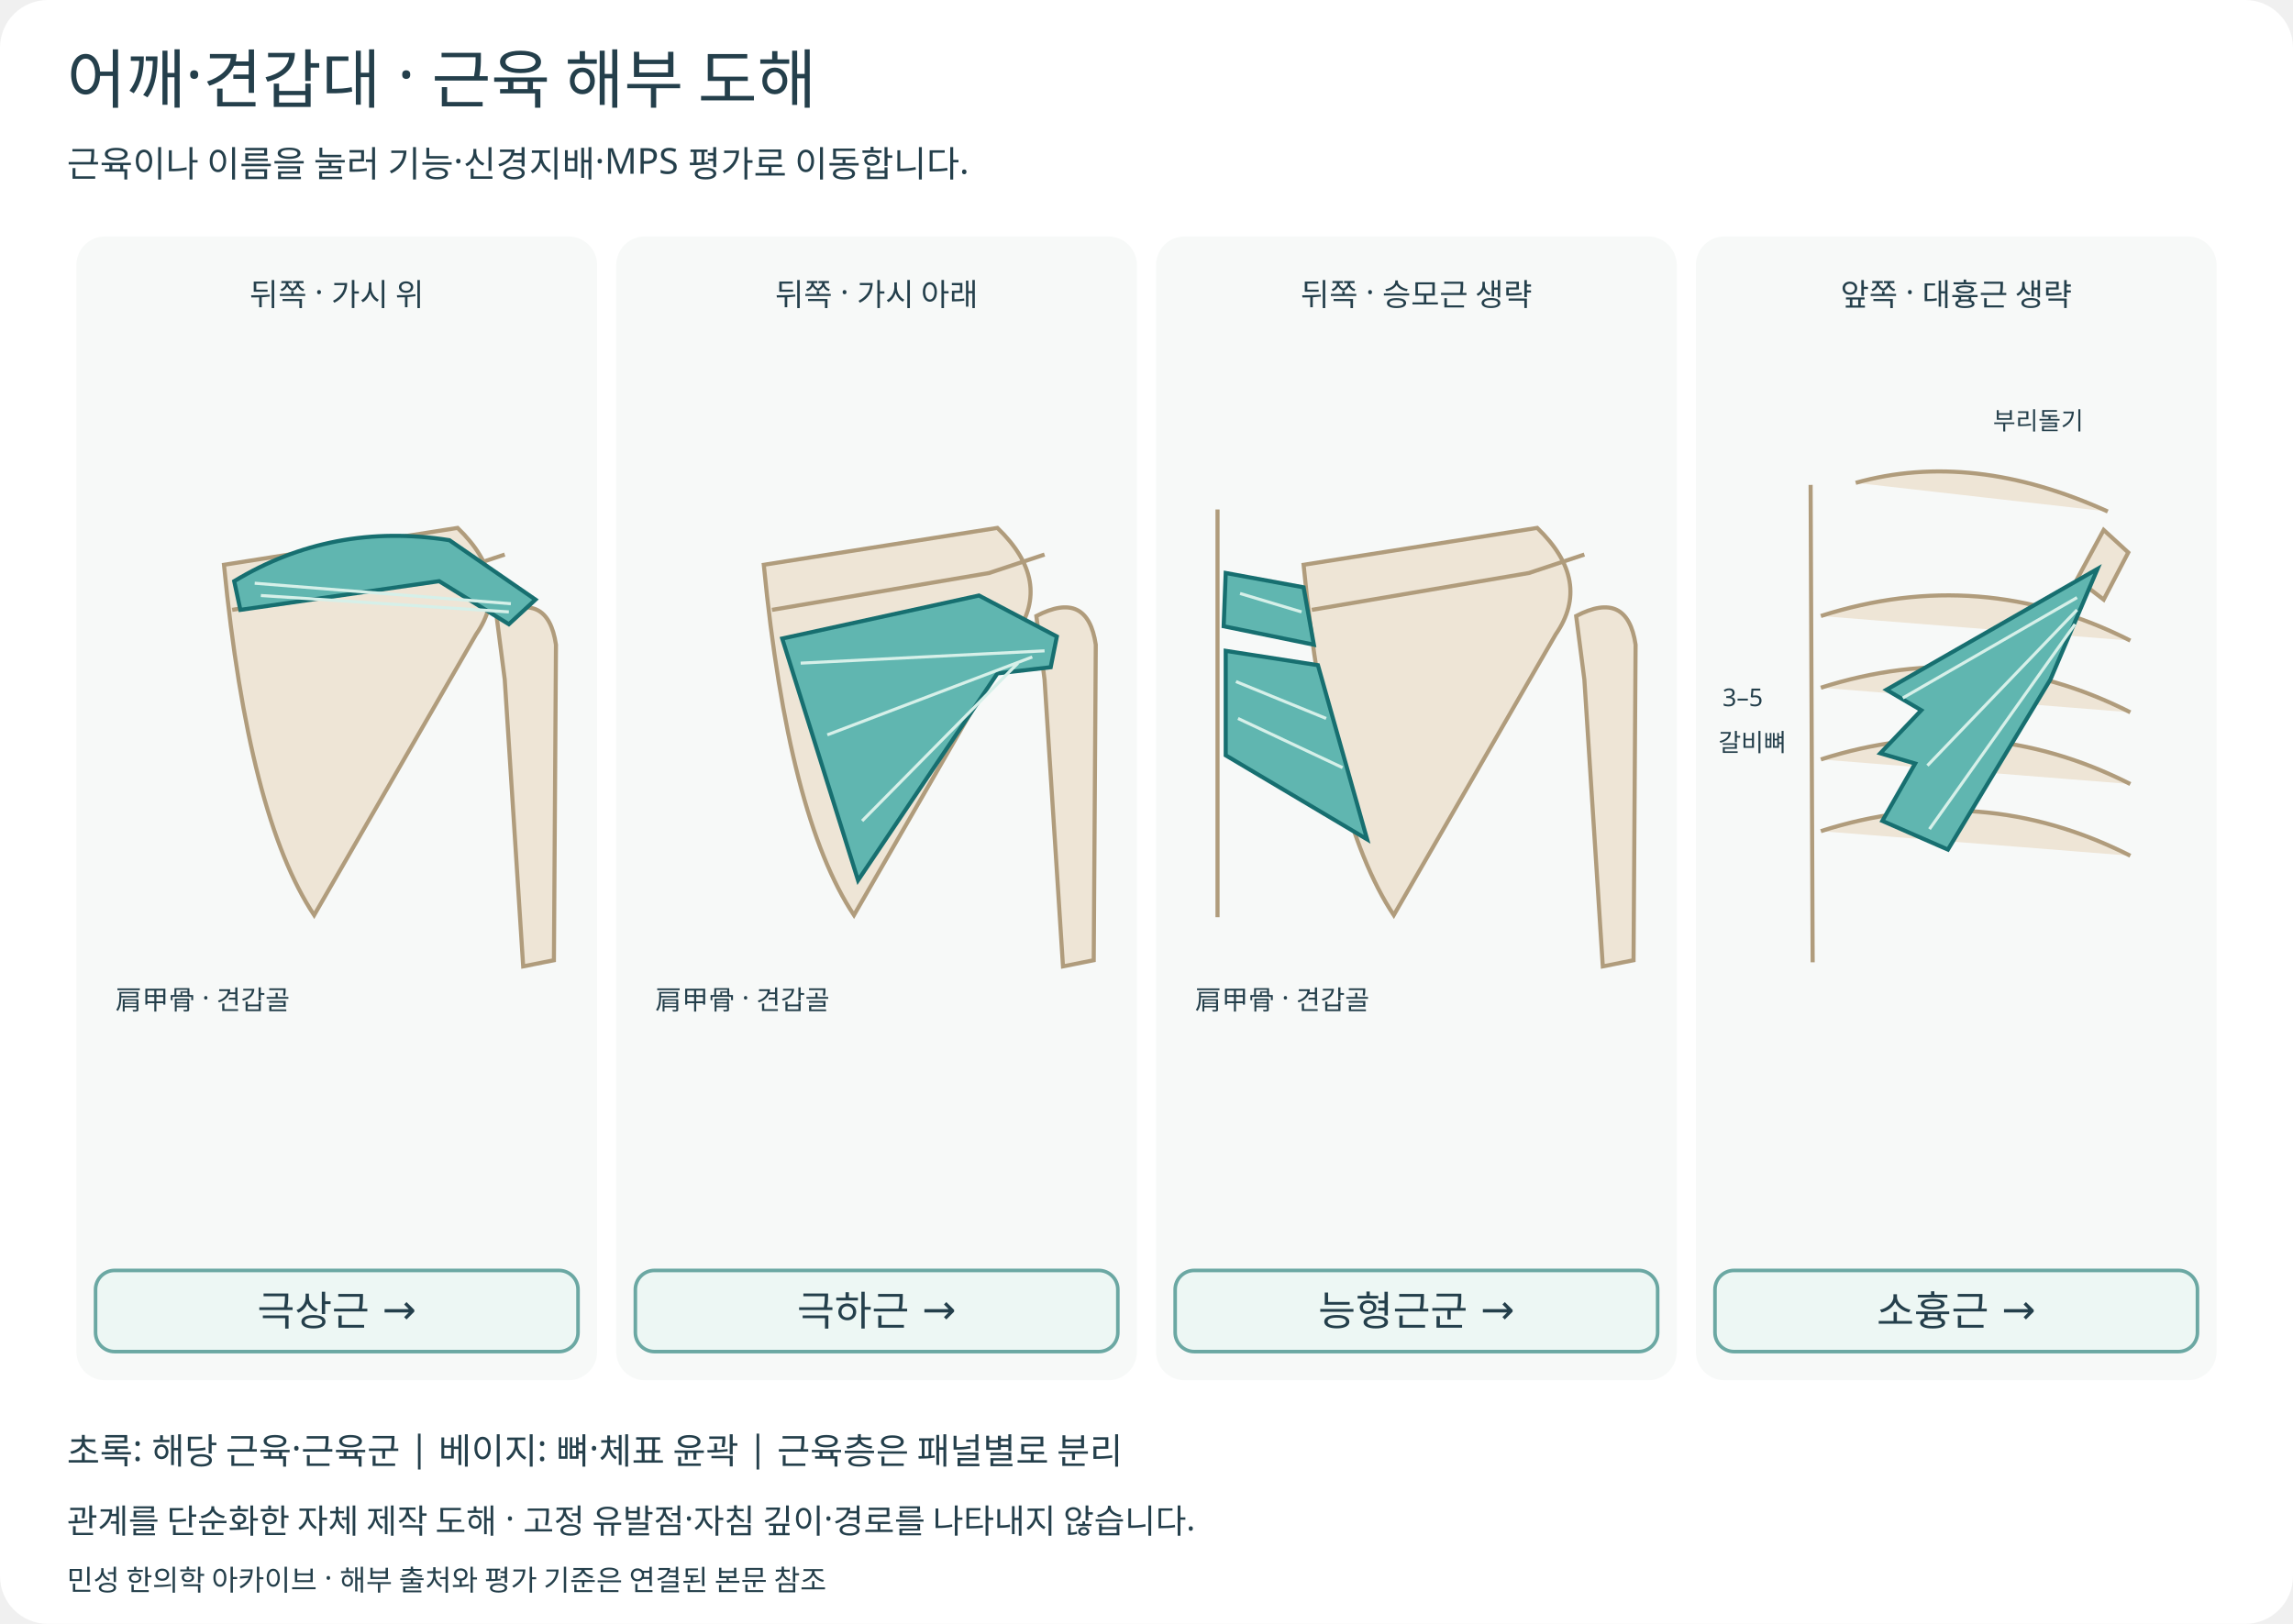
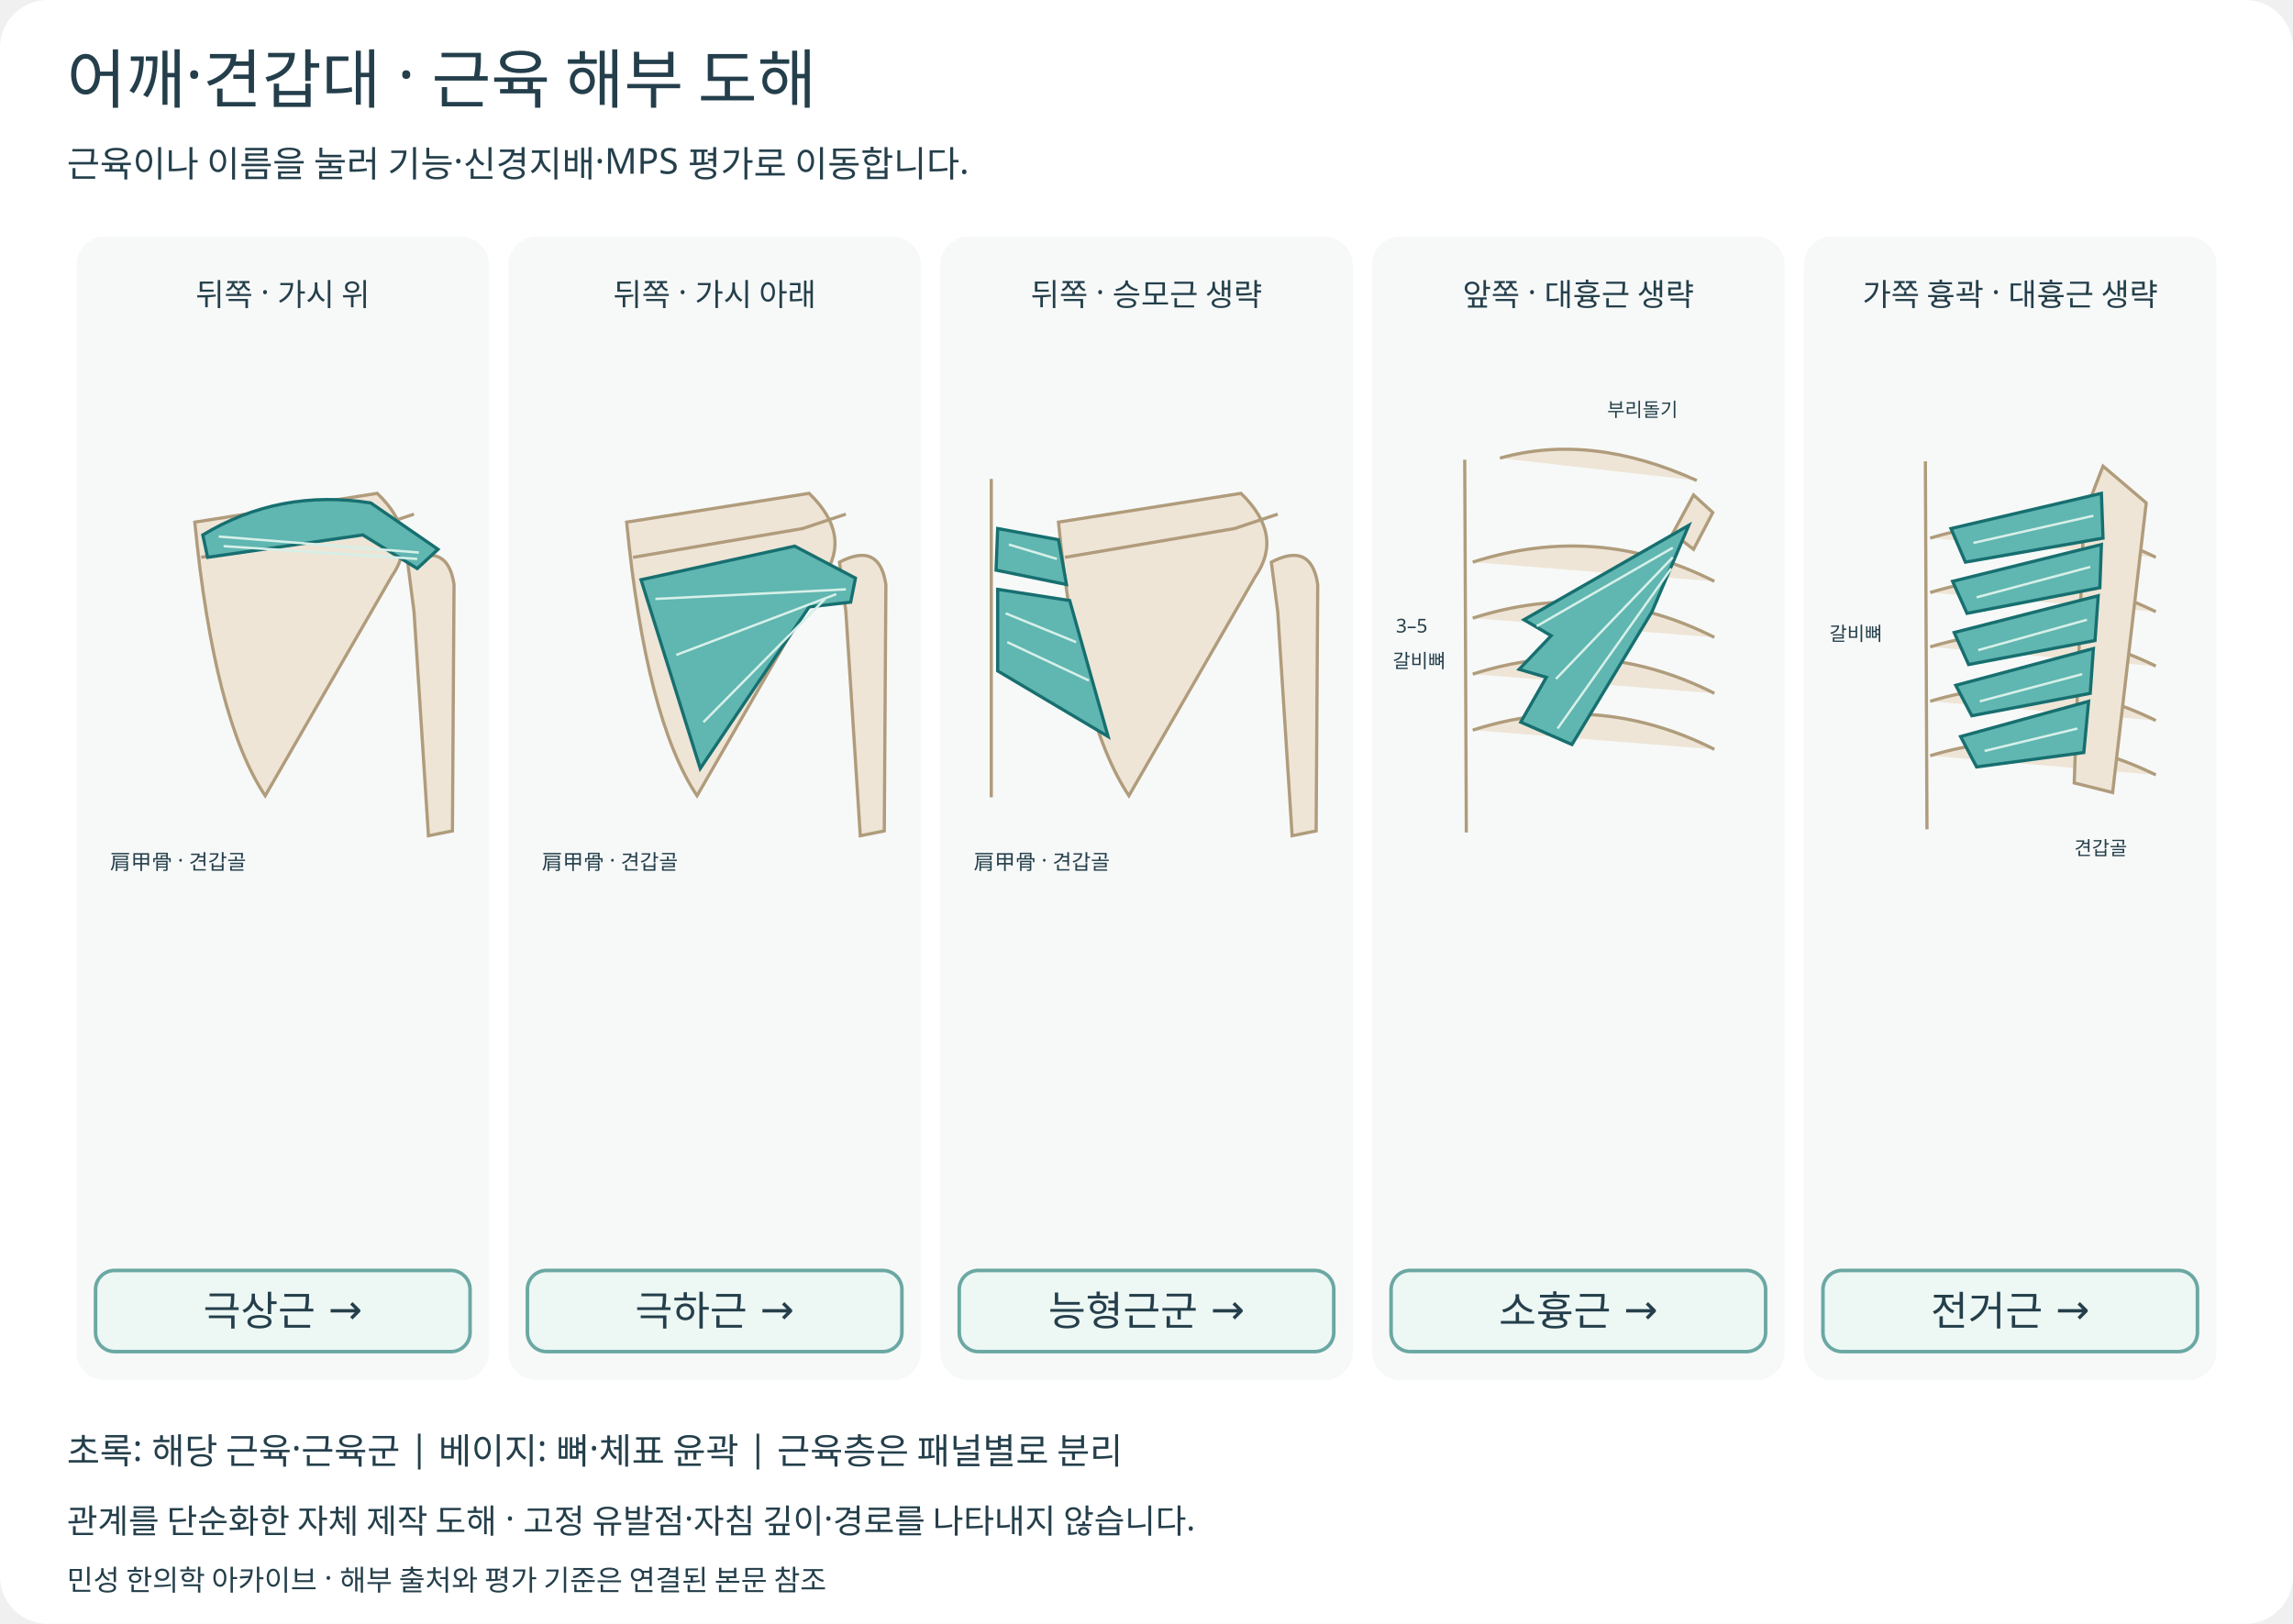
<svg xmlns="http://www.w3.org/2000/svg" viewBox="0 0 960 680" role="img" aria-labelledby="title desc">
  <style>text{font-family:system-ui,"Noto Sans KR",sans-serif;fill:#243f4b}.bone{fill:#eee5d6;stroke:#b09c7c;stroke-width:2}.skin{fill:#faf3eb;stroke:#cab6a4;stroke-width:2}.line{fill:none;stroke:#b09c7c;stroke-width:2}.muscle{fill:#60b6b0;stroke:#176f70;stroke-width:2}.fiber{fill:none;stroke:#d6f0e9;stroke-width:1.5;pointer-events:none}.nerve{fill:none;stroke:#d6a137;stroke-width:5;stroke-linecap:round}.link:hover .muscle,.link:focus .muscle,.link:target .muscle{fill:#e2a17b;stroke:#a54b28}.link:hover .button,.link:focus .button,.link:target .button{fill:#d7edea}.link:focus{outline:2px solid #176f70}.button{fill:#edf7f4;stroke:#6ba8a3;stroke-width:1.5}.small{fill:#536974}</style>
  <rect x="0" y="0" width="960" height="680" rx="20" fill="#fff" />
  <text x="28" y="43" font-size="27" text-anchor="start">어깨·견갑대 · 근육 해부 도해</text>
  <text x="28" y="74" font-size="15" text-anchor="start">근육이나 이름을 눌러 기능·신경지배·MPS 평가로 이동합니다.</text>
-   <rect x="32.0" y="99" width="218.0" height="479" rx="12" fill="#f7f9f8" />
-   <text x="141.0" y="128" font-size="13" text-anchor="middle">뒤쪽 · 가시 위</text>
-   <g transform="translate(38.00 155) scale(0.858)">
+   <rect x="32.0" y="99" width="172.8" height="479" rx="12" fill="#f7f9f8" />
+   <text x="118.4" y="128" font-size="13" text-anchor="middle">뒤쪽 · 가시 위</text>
+   <g transform="translate(38.00 155) scale(0.670)">
    <path class="bone" d="M65 95 L179 77 Q206 103 188 129 L109 266 Q77 218 65 95 Z" />
    <path class="line" d="M69 117 L175 99 L202 90" />
    <path class="bone" d="M198 120 Q223 107 227 134 L226 288 L211 291 L202 151 Z" />
    <text x="12" y="312" font-size="13" text-anchor="start">肩甲骨 · 견갑골</text>
  </g>
  <a id="supraspinatus" class="link" href="/clinical-anatomy/mps-shoulder/#supraspinatus" target="_top" aria-label="극상근 해부와 평가">
-     <g transform="translate(38.00 155) scale(0.858)">
+     <g transform="translate(38.00 155) scale(0.670)">
      <path class="muscle" d="M70 103 Q118 74 175 83 L217 112 L204 124 L170 103 L73 117 Z" />
      <path class="fiber" d="M80 104 L205 114 M83 110 L204 118" />
    </g>
-     <rect class="button" x="40.00" y="532" width="202.00" height="34" rx="8" />
-     <text x="141.0" y="555" font-size="17" text-anchor="middle">극상근 →</text>
+     <rect class="button" x="40.00" y="532" width="156.80" height="34" rx="8" />
+     <text x="118.4" y="555" font-size="17" text-anchor="middle">극상근 →</text>
  </a>
-   <rect x="258.0" y="99" width="218.0" height="479" rx="12" fill="#f7f9f8" />
-   <text x="367.0" y="128" font-size="13" text-anchor="middle">뒤쪽 · 가시 아래</text>
-   <g transform="translate(264.00 155) scale(0.858)">
+   <rect x="212.8" y="99" width="172.8" height="479" rx="12" fill="#f7f9f8" />
+   <text x="299.2" y="128" font-size="13" text-anchor="middle">뒤쪽 · 가시 아래</text>
+   <g transform="translate(218.80 155) scale(0.670)">
    <path class="bone" d="M65 95 L179 77 Q206 103 188 129 L109 266 Q77 218 65 95 Z" />
    <path class="line" d="M69 117 L175 99 L202 90" />
    <path class="bone" d="M198 120 Q223 107 227 134 L226 288 L211 291 L202 151 Z" />
    <text x="12" y="312" font-size="13" text-anchor="start">肩甲骨 · 견갑골</text>
  </g>
  <a id="infraspinatus" class="link" href="/clinical-anatomy/mps-shoulder/#infraspinatus" target="_top" aria-label="극하근 해부와 평가">
-     <g transform="translate(264.00 155) scale(0.858)">
+     <g transform="translate(218.80 155) scale(0.670)">
      <path class="muscle" d="M74 131 L170 110 L208 130 L205 145 L179 148 L111 249 Z" />
      <path class="fiber" d="M83 143 L202 137 M96 178 L196 140 M113 220 L189 143" />
    </g>
-     <rect class="button" x="266.00" y="532" width="202.00" height="34" rx="8" />
-     <text x="367.0" y="555" font-size="17" text-anchor="middle">극하근 →</text>
+     <rect class="button" x="220.80" y="532" width="156.80" height="34" rx="8" />
+     <text x="299.2" y="555" font-size="17" text-anchor="middle">극하근 →</text>
  </a>
-   <rect x="484.0" y="99" width="218.0" height="479" rx="12" fill="#f7f9f8" />
-   <text x="593.0" y="128" font-size="13" text-anchor="middle">뒤쪽 · 승모근 생략</text>
-   <g transform="translate(490.00 155) scale(0.858)">
+   <rect x="393.6" y="99" width="172.8" height="479" rx="12" fill="#f7f9f8" />
+   <text x="480.0" y="128" font-size="13" text-anchor="middle">뒤쪽 · 승모근 생략</text>
+   <g transform="translate(399.60 155) scale(0.670)">
    <path class="bone" d="M65 95 L179 77 Q206 103 188 129 L109 266 Q77 218 65 95 Z" />
    <path class="line" d="M69 117 L175 99 L202 90" />
    <path class="bone" d="M198 120 Q223 107 227 134 L226 288 L211 291 L202 151 Z" />
    <text x="12" y="312" font-size="13" text-anchor="start">肩甲骨 · 견갑골</text>
    <path class="bone" d="M23 68 L23 267" />
  </g>
  <a id="rhomboids" class="link" href="/clinical-anatomy/mps-shoulder/#rhomboids" target="_top" aria-label="능형근군 해부와 평가">
-     <g transform="translate(490.00 155) scale(0.858)">
+     <g transform="translate(399.60 155) scale(0.670)">
      <path class="muscle" d="M27 99 L65 106 L70 134 L26 125 Z M27 137 L72 144 L96 229 L27 188 Z" />
      <path class="fiber" d="M34 109 L64 118 M32 152 L76 170 M33 170 L84 194" />
    </g>
-     <rect class="button" x="492.00" y="532" width="202.00" height="34" rx="8" />
-     <text x="593.0" y="555" font-size="17" text-anchor="middle">능형근군 →</text>
+     <rect class="button" x="401.60" y="532" width="156.80" height="34" rx="8" />
+     <text x="480.0" y="555" font-size="17" text-anchor="middle">능형근군 →</text>
  </a>
-   <rect x="710.0" y="99" width="218.0" height="479" rx="12" fill="#f7f9f8" />
-   <text x="819.0" y="128" font-size="13" text-anchor="middle">앞쪽 · 대흉근 생략</text>
-   <g transform="translate(716.00 155) scale(0.858)">
+   <rect x="574.4" y="99" width="172.8" height="479" rx="12" fill="#f7f9f8" />
+   <text x="660.8" y="128" font-size="13" text-anchor="middle">앞쪽 · 대흉근 생략</text>
+   <g transform="translate(580.40 155) scale(0.670)">
    <path class="bone" d="M49 56 L50 289" />
    <path class="bone" d="M54 120 Q132 95 205 132" />
    <path class="bone" d="M54 155 Q132 130 205 167" />
    <path class="bone" d="M54 190 Q132 165 205 202" />
    <path class="bone" d="M54 225 Q132 200 205 237" />
    <path class="bone" d="M71 55 Q128 39 194 69" />
    <path class="bone" d="M192 78 L179 102 L192 112 L204 89 Z" />
    <text x="6" y="164" font-size="12" text-anchor="start">3–5</text>
    <text x="4" y="186" font-size="12" text-anchor="start">갈비뼈</text>
    <text x="138" y="29" font-size="12" text-anchor="start">부리돌기</text>
  </g>
  <a id="pectoralis-minor" class="link" href="/clinical-anatomy/mps-shoulder/#pectoralis-minor" target="_top" aria-label="소흉근 해부와 평가">
-     <g transform="translate(716.00 155) scale(0.858)">
+     <g transform="translate(580.40 155) scale(0.670)">
      <path class="muscle" d="M86 156 L189 97 L166 151 L116 234 L84 220 L100 192 L83 187 L103 166 Z" />
      <path class="fiber" d="M94 160 L179 111 M106 193 L179 117 M107 224 L178 124" />
    </g>
-     <rect class="button" x="718.00" y="532" width="202.00" height="34" rx="8" />
-     <text x="819.0" y="555" font-size="17" text-anchor="middle">소흉근 →</text>
+     <rect class="button" x="582.40" y="532" width="156.80" height="34" rx="8" />
+     <text x="660.8" y="555" font-size="17" text-anchor="middle">소흉근 →</text>
+   </a>
+   <rect x="755.2" y="99" width="172.8" height="479" rx="12" fill="#f7f9f8" />
+   <text x="841.6" y="128" font-size="13" text-anchor="middle">가쪽 흉곽 · 대흉근 생략</text>
+   <g transform="translate(761.20 155) scale(0.670)">
+     <path class="bone" d="M67 57 L68 287" />
+     <path class="bone" d="M70 105 Q142 83 211 117" />
+     <path class="bone" d="M70 139 Q142 117 211 151" />
+     <path class="bone" d="M70 173 Q142 151 211 185" />
+     <path class="bone" d="M70 207 Q142 185 211 219" />
+     <path class="bone" d="M70 241 Q142 219 211 253" />
+     <path class="bone" d="M178 60 L205 83 L184 264 L160 258 L166 91 Z" />
+     <text x="7" y="169" font-size="12" text-anchor="start">갈비뼈</text>
+     <text x="160" y="303" font-size="12" text-anchor="start">견갑골</text>
+   </g>
+   <a id="serratus-anterior" class="link" href="/clinical-anatomy/mps-shoulder/#serratus-anterior" target="_top" aria-label="전거근 해부와 평가">
+     <g transform="translate(761.20 155) scale(0.670)">
+       <path class="muscle" d="M83 99 L177 77 L178 105 L92 120 Z M84 132 L177 109 L176 136 L93 152 Z M85 164 L175 141 L173 169 L94 184 Z M86 197 L172 174 L170 202 L96 216 Z M89 229 L169 207 L166 239 L99 248 Z" />
+       <path class="fiber" d="M97 108 L172 91 M99 142 L170 123 M100 175 L168 156 M101 207 L165 190 M104 238 L162 224" />
+     </g>
+     <rect class="button" x="763.20" y="532" width="156.80" height="34" rx="8" />
+     <text x="841.6" y="555" font-size="17" text-anchor="middle">전거근 →</text>
  </a>
  <text x="28" y="613" font-size="15" text-anchor="start">초록: 해당 근육·근육군  |  베이지: 뼈·체표 윤곽  |  근육층은 패널별로 분리</text>
  <text x="28" y="642" font-size="14" text-anchor="start">관계를 단순화한 자체 제작 도해 · 고정 유발점·자침 깊이·경로를 나타내지 않습니다.</text>
  <text x="28" y="666" font-size="12" text-anchor="start">민성 한의학 아카이브 · 해부 출처와 평가 기준은 연결된 본문 참조</text>
</svg>
